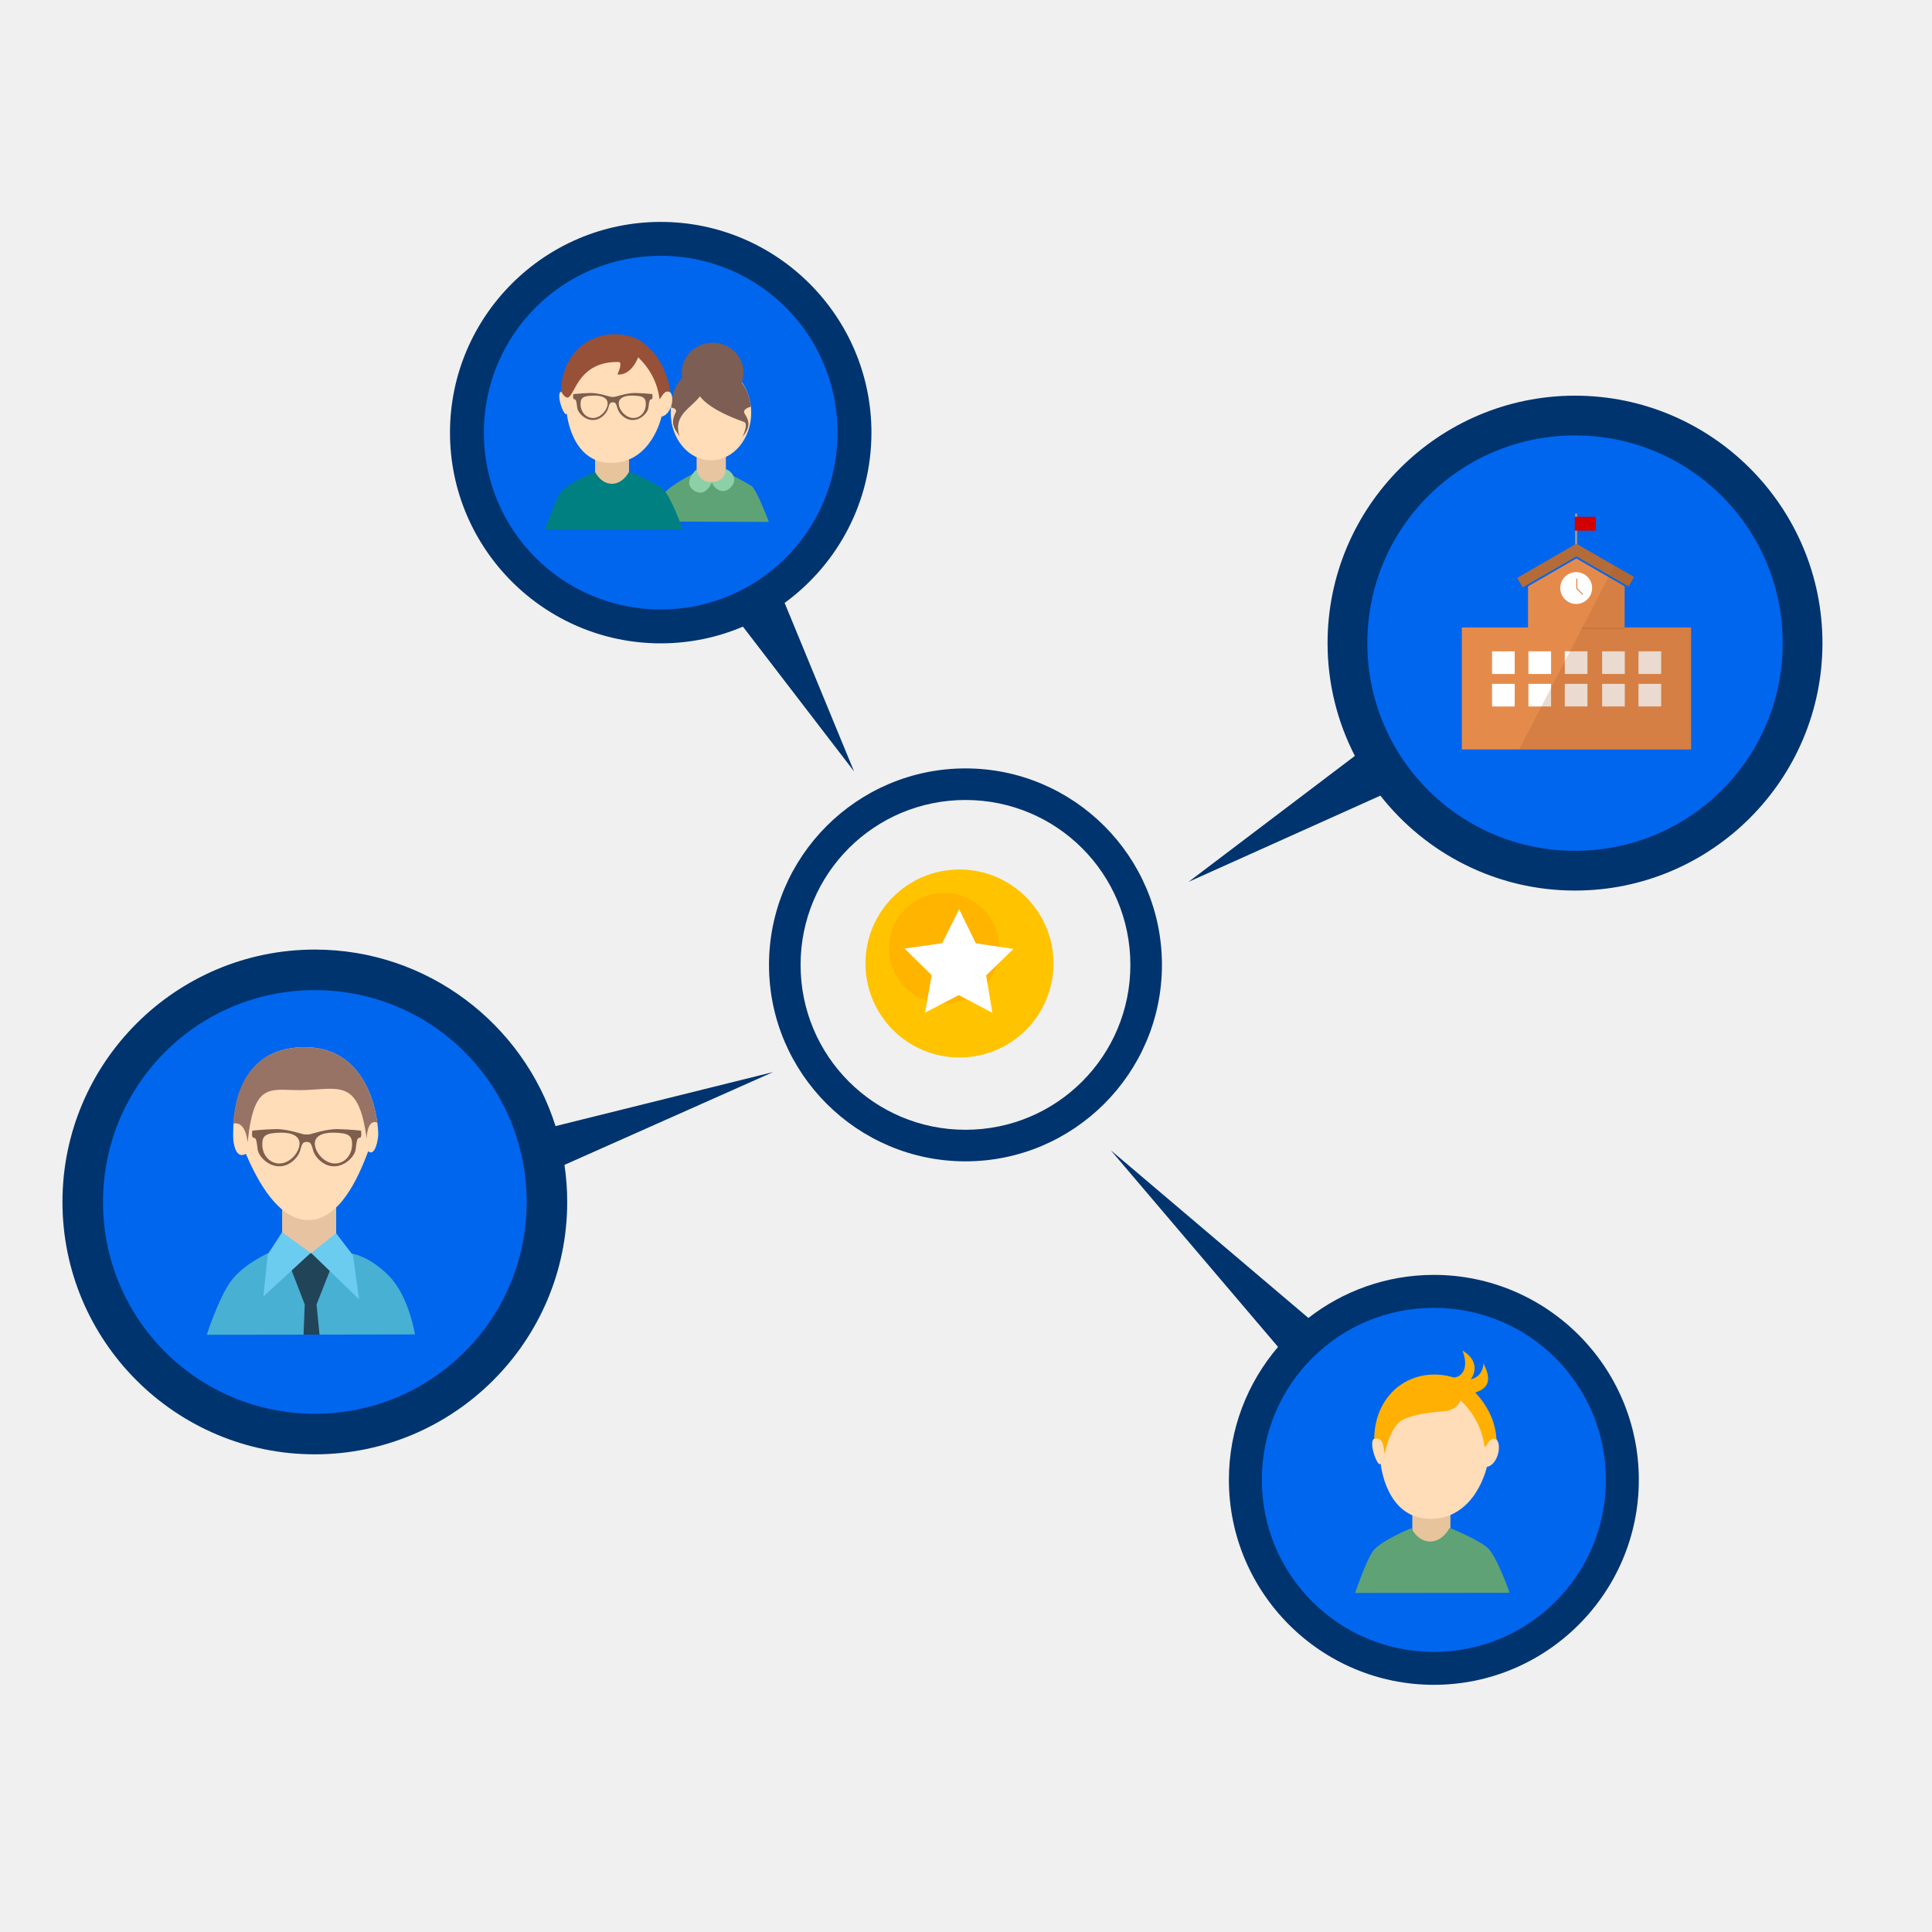
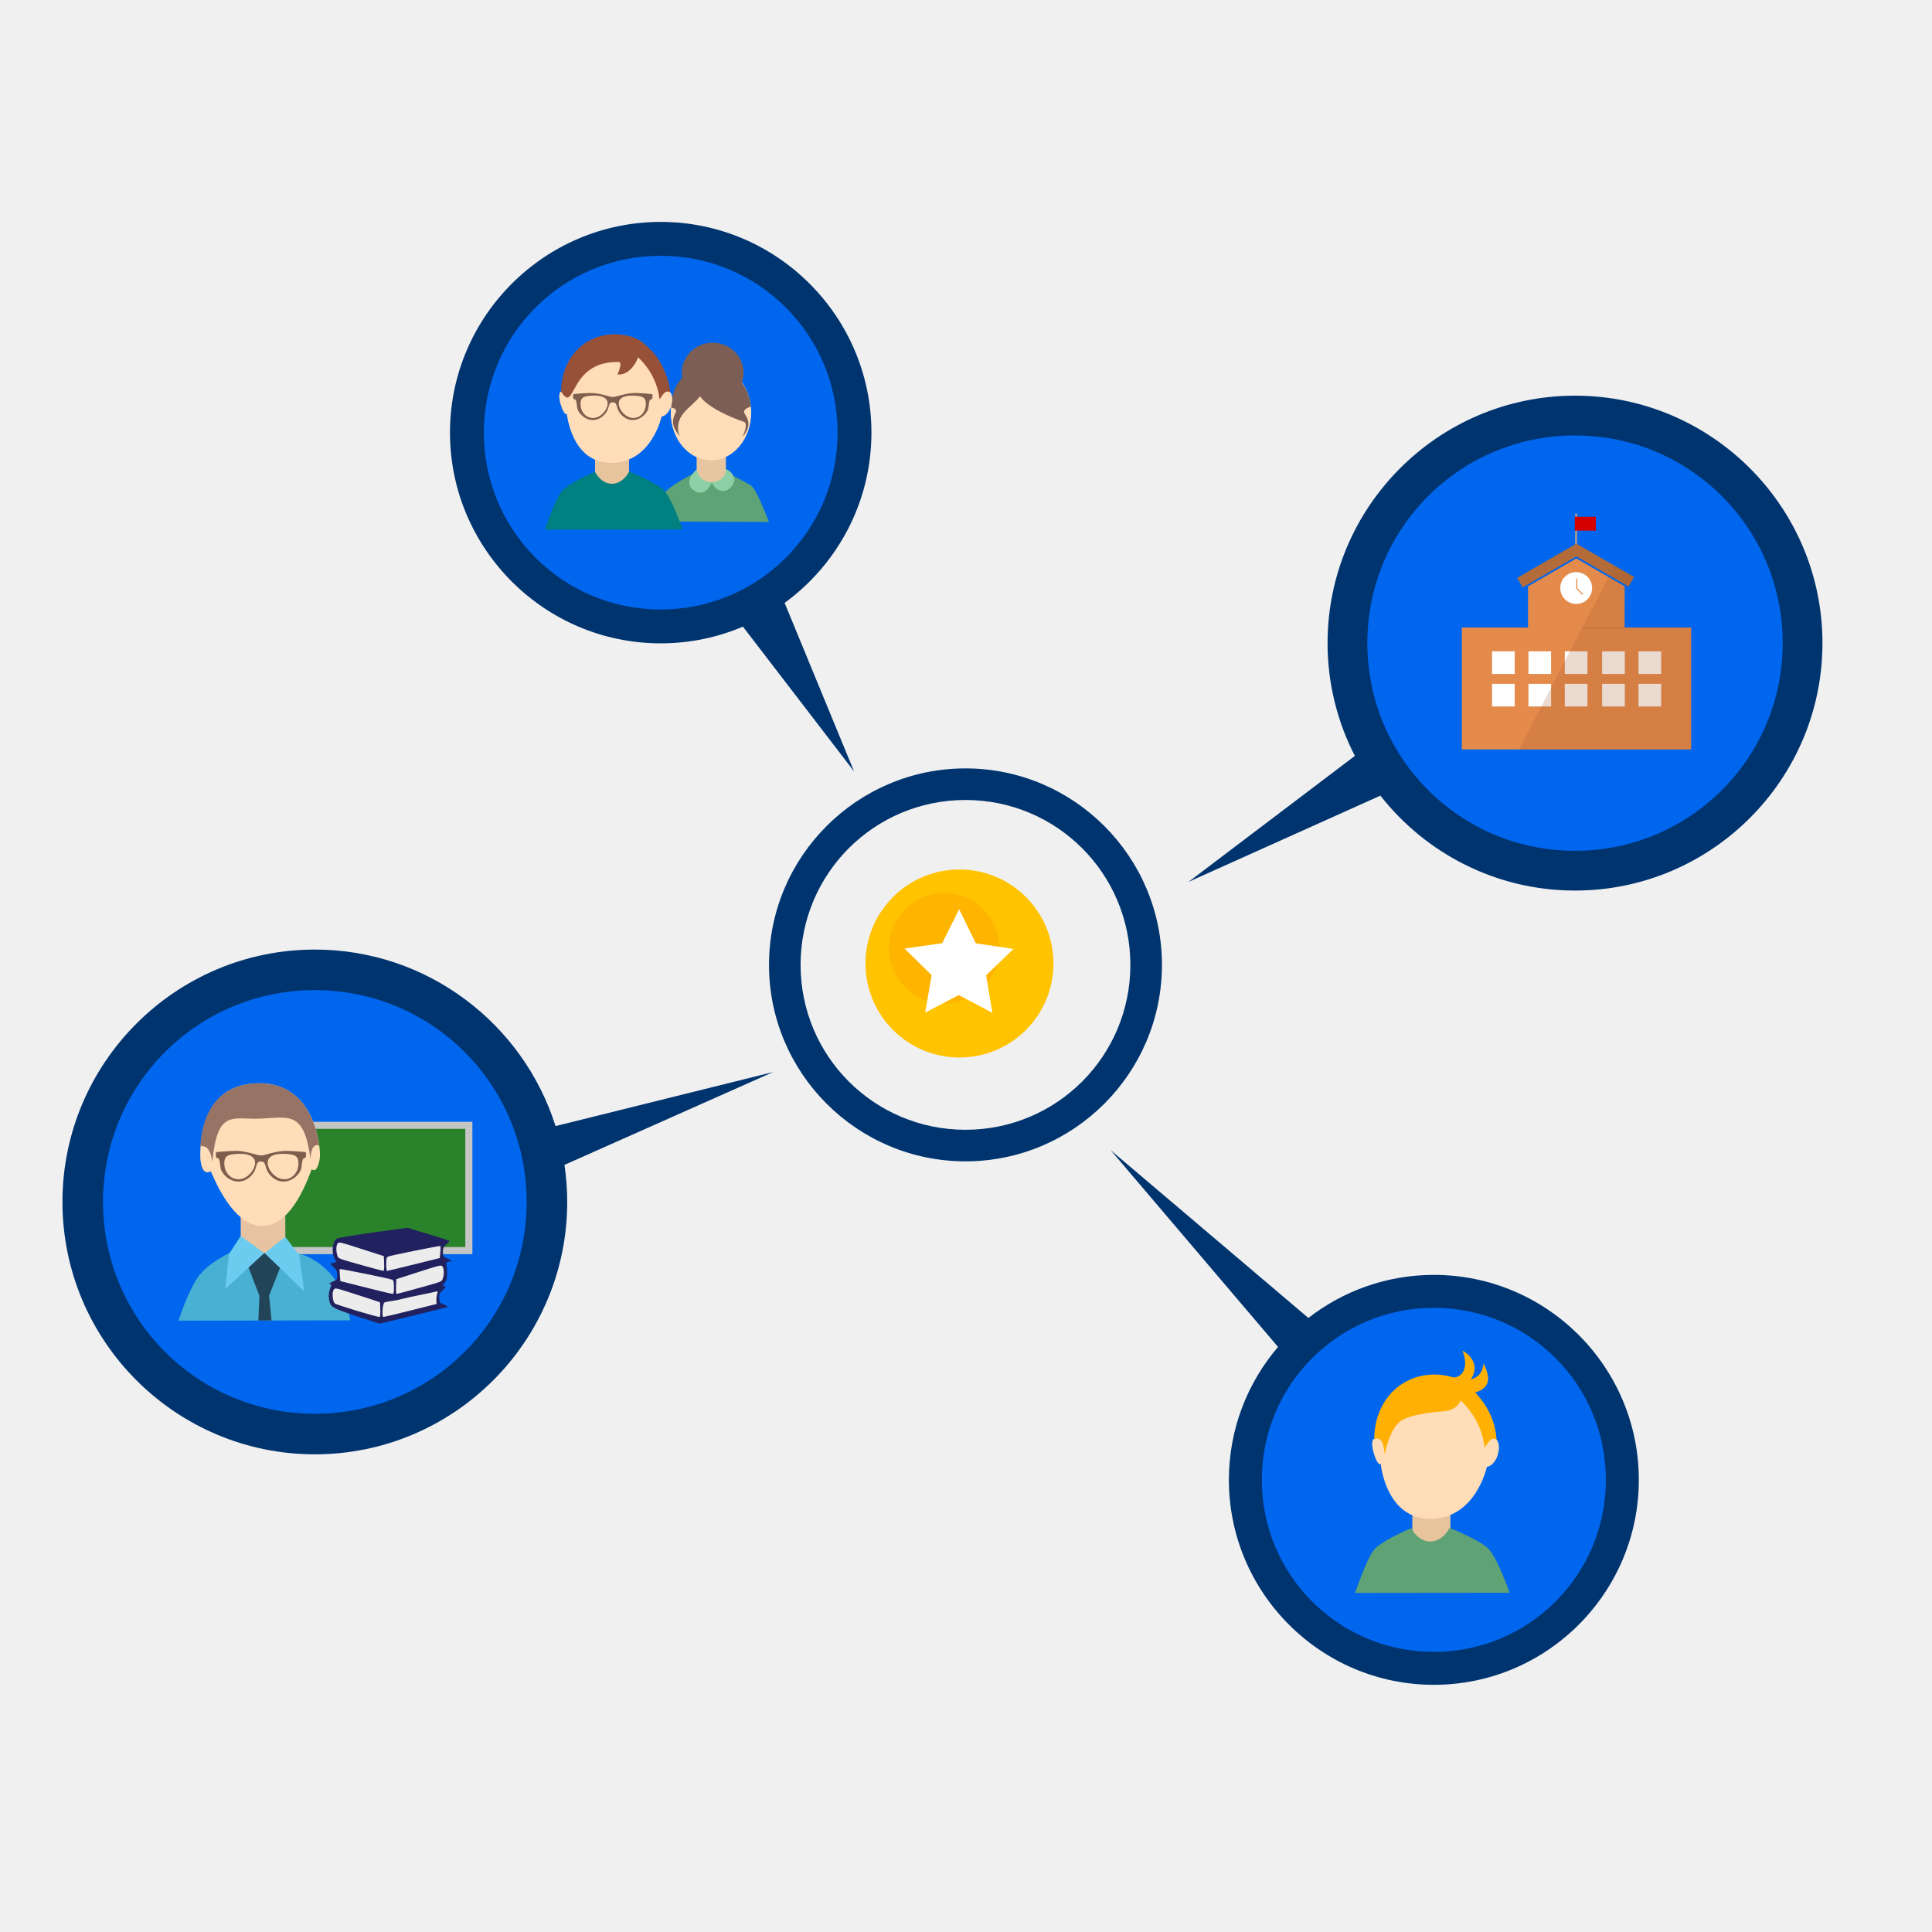
<svg xmlns="http://www.w3.org/2000/svg" width="135mm" height="135mm" viewBox="0 0 478.346 478.346" id="svg2" version="1.1">
  <defs id="defs4">
    <clipPath clipPathUnits="userSpaceOnUse" id="clipPath4437">
      <rect style="fill:#784421;fill-opacity:1;stroke:none;stroke-width:0.1;stroke-linecap:round;stroke-linejoin:miter;stroke-miterlimit:4;stroke-dasharray:none;stroke-dashoffset:0;stroke-opacity:1" id="rect4439" width="16.562" height="27.562" x="51.224" y="578.048" transform="matrix(0.8879701,0.4599011,-0.4599011,0.8879701,0,0)" />
    </clipPath>
    <clipPath clipPathUnits="userSpaceOnUse" id="clipPath4588">
      <path id="path4590" d="m -357.747,409.395 c 0,0 5.568,-17.501 11.667,-25.986 6.099,-8.485 18.915,-14.142 18.915,-14.142 l 40.482,0.619 c 0,0 8.72,1.356 18.12,11.225 9.4,9.87 12.286,28.107 12.286,28.107 z" style="fill:#48b0d3;fill-opacity:1;fill-rule:evenodd;stroke:none;stroke-width:1px;stroke-linecap:butt;stroke-linejoin:miter;stroke-opacity:1" />
    </clipPath>
    <clipPath clipPathUnits="userSpaceOnUse" id="clipPath4611">
      <rect style="fill:#7c5e54;fill-opacity:1;stroke:none;stroke-width:0.1;stroke-linecap:round;stroke-linejoin:miter;stroke-miterlimit:4;stroke-dasharray:none;stroke-dashoffset:0;stroke-opacity:1" id="rect4613" width="103.75" height="47.75" x="-3.5" y="259.862" />
    </clipPath>
  </defs>
  <g id="layer1" transform="translate(-118.7958,-189.5055)">
    <g id="circs">
      <circle transform="translate(118.7958,189.5055)" class="why-cir" r="47" cy="107.346" cx="163" id="path4304" style="fill:#0066ee;fill-opacity:1;stroke:none;stroke-width:0.3;stroke-linecap:round;stroke-linejoin:round;stroke-miterlimit:4;stroke-dasharray:none;stroke-dashoffset:0;stroke-opacity:1" />
      <circle transform="translate(118.7958,189.5055)" class="why-cir" r="59.5" cy="158.846" cx="390.5" id="path4310" style="fill:#0066ee;fill-opacity:1;stroke:none;stroke-width:0.3;stroke-linecap:round;stroke-linejoin:round;stroke-miterlimit:4;stroke-dasharray:none;stroke-dashoffset:0;stroke-opacity:1" />
      <circle transform="translate(118.7958,189.5055)" class="why-cir" r="47" cy="366.346" cx="355" id="path4308" style="fill:#0066ee;fill-opacity:1;stroke:none;stroke-width:0.3;stroke-linecap:round;stroke-linejoin:round;stroke-miterlimit:4;stroke-dasharray:none;stroke-dashoffset:0;stroke-opacity:1" />
      <circle transform="translate(118.7958,189.5055)" class="why-cir" r="54.5" cy="297.846" cx="78.5" id="path4306" style="fill:#0066ee;fill-opacity:1;stroke:none;stroke-width:0.3;stroke-linecap:round;stroke-linejoin:round;stroke-miterlimit:4;stroke-dasharray:none;stroke-dashoffset:0;stroke-opacity:1" />
      <g id="g4279" class="pic why-cir">
        <g transform="matrix(0.317961,0,0,0.317961,280.0767,188.9681)" id="g4623">
          <rect style="fill:#e6c5a0;fill-opacity:1;stroke:none;stroke-width:0.1;stroke-linecap:round;stroke-linejoin:miter;stroke-miterlimit:4;stroke-dasharray:none;stroke-dashoffset:0;stroke-opacity:1" id="rect4615" width="22.804" height="35.002" x="35.216" y="353.564" />
          <ellipse style="fill:#ffddb8;fill-opacity:1;stroke:none;stroke-width:0.1;stroke-linecap:round;stroke-linejoin:miter;stroke-miterlimit:4;stroke-dasharray:none;stroke-dashoffset:0;stroke-opacity:1" id="path4603" cx="46.378" cy="323.001" rx="31.339" ry="37.143" />
          <ellipse style="fill:#7c5e54;fill-opacity:1;stroke:none;stroke-width:0.1;stroke-linecap:round;stroke-linejoin:miter;stroke-miterlimit:4;stroke-dasharray:none;stroke-dashoffset:0;stroke-opacity:1" id="path4605" cx="47.73" cy="291.869" rx="24.042" ry="23.335" clip-path="url(#clipPath4611)" />
          <path style="fill:#7c5e54;fill-opacity:1;fill-rule:evenodd;stroke:none;stroke-width:1px;stroke-linecap:butt;stroke-linejoin:miter;stroke-opacity:1" d="m 70.879,341.897 c 0,0 5.081,-10.33 1.237,-11.667 -28.461,-9.899 -34.295,-19.976 -34.295,-19.976 -7.02,9.424 -21.244,14.624 -15.91,31.289 -2.861,-5.233 -8.224,-8.886 -2.652,-19.445 -0.189,-2.907 -2.426,-2.398 -3.889,-3.182 0,0 -0.93,-30.976 29.875,-30.582 30.806,0.393 32.173,30.052 32.173,30.052 0,0 -4.994,1.149 -5.303,3.889 -0.265,2.344 8.662,8.485 -1.237,19.622 z" id="path4607" />
          <path style="fill:#5ea376;fill-opacity:1;fill-rule:evenodd;stroke:none;stroke-width:1px;stroke-linecap:butt;stroke-linejoin:miter;stroke-opacity:1" d="m 1.562,407.737 c 0,0 4.864,-17.03 8.438,-21.875 C 14.884,379.241 33,370.362 33,370.362 l 6.5,11 7.25,-4.25 12,3 1.177,-9.854 c 0,0 14.073,7.104 18.073,9.854 4,2.75 13.5,28 13.5,28 z" id="path4617" />
          <path style="fill:#8dd0a7;fill-opacity:1;fill-rule:evenodd;stroke:none;stroke-width:1px;stroke-linecap:butt;stroke-linejoin:miter;stroke-opacity:1" d="m 35.216,367.201 c 0,0 1.308,10.235 12.058,9.86 10.75,-0.375 10.729,-10.006 10.729,-10.006 2.538,0.231 10.679,6.944 3.771,14.131 -6.907,7.187 -14.608,-0.944 -14.5,-4.25 0,0 -4.988,13.1 -14.25,6.625 -9.262,-6.475 2.192,-16.36 2.192,-16.36 z" id="path4621" />
        </g>
        <g transform="matrix(1.05573,0,0,1.05573,-29.20281,-71.58857)" id="g4725">
          <g transform="matrix(0.442674,0,0,0.442674,590.4336,294.624)" id="g4698">
            <g id="g4700" transform="translate(-310.5,19.5)">
              <rect y="108.862" x="-391.36" height="27" width="18" id="rect4702" style="fill:#e7c49c;fill-opacity:1;stroke:none;stroke-width:0.1;stroke-linecap:round;stroke-linejoin:miter;stroke-miterlimit:4;stroke-dasharray:none;stroke-dashoffset:0;stroke-opacity:1" />
              <path id="path4704" d="m -382.653,118.862 c 21.331,-0.147 26.5,-24.5 26.5,-24.5 5.338,-1.117 7.298,-10.747 4.309,-13.247 l -16.809,-24.753 -29.75,8.75 -10.652,15.862 c -3.579,0.536 1.431,14.398 2.75,11.75 0,0 2.321,26.285 23.652,26.138 z" style="fill:#ffddb8;fill-opacity:1;fill-rule:evenodd;stroke:none;stroke-width:1px;stroke-linecap:butt;stroke-linejoin:miter;stroke-opacity:1" />
              <path id="path4706" d="m -378.84,65.393 c 2.394,0.106 -0.673,6.622 -0.673,6.622 7.584,0.665 10.996,-9.12 10.996,-9.12 6.251,6.072 10.246,13.375 11.314,22.274 1.634,-1.91 2.716,-5.29 5.657,-3.712 -0.525,-7.222 -4.828,-17.23 -10.076,-22.274 -5.248,-5.044 -5.394,-5.229 -10.076,-7.071 -19.219,-5.849 -37.454,6.963 -37.653,28.991 7.886,12.466 3.549,-16.264 30.513,-15.71 z" style="fill:#975139;fill-opacity:1;fill-rule:evenodd;stroke:none;stroke-width:1px;stroke-linecap:butt;stroke-linejoin:miter;stroke-opacity:1" />
            </g>
            <path style="fill:#008080;fill-opacity:1;fill-rule:evenodd;stroke:none;stroke-width:1px;stroke-linecap:butt;stroke-linejoin:miter;stroke-opacity:1" d="m -701.875,143.112 c 4.51,8.38 13.288,8.534 18.129,-0.153 0,0 13.508,5.477 17.928,9.453 4.42,3.976 10.385,21.217 10.385,21.217 l -72.973,0.077 c 0,0 4.972,-14.755 8.351,-19.652 3.379,-4.897 18.18,-10.942 18.18,-10.942 z" id="path4708" />
          </g>
          <path style="fill:#7e5e4d;fill-opacity:1;fill-rule:evenodd;stroke:none;stroke-width:1px;stroke-linecap:butt;stroke-linejoin:miter;stroke-opacity:1" d="m 278.617,339.477 c -2.011,0.044 -3.979,0.262 -3.979,0.262 0,0 -0.219,1.268 0.262,1.224 0.481,-0.044 0.525,1.049 0.656,2.011 0.143,1.048 1.618,2.754 3.541,2.842 1.924,0.087 3.41,-1.574 3.716,-2.754 0.306,-1.18 0.498,-1.399 1.089,-1.399 0.591,0 0.783,0.219 1.089,1.399 0.306,1.18 1.793,2.842 3.716,2.754 1.924,-0.087 3.399,-1.794 3.541,-2.842 0.131,-0.962 0.175,-2.055 0.656,-2.011 0.481,0.044 0.262,-1.224 0.262,-1.224 0,0 -1.967,-0.219 -3.979,-0.262 -2.011,-0.044 -4.656,0.918 -4.941,0.918 l -0.691,0 c -0.284,0 -2.929,-0.962 -4.941,-0.918 z m 1.013,0.605 c 1.952,0.008 3.156,0.685 3.054,2.018 -0.109,1.422 -1.618,3.148 -3.279,3.235 -1.661,0.087 -2.973,-1.268 -3.061,-3.061 -0.087,-1.793 0.7,-2.099 2.886,-2.186 0.137,-0.005 0.27,-0.008 0.4,-0.007 z m 8.721,0 c 0.13,-3.5e-4 0.264,0.002 0.4,0.007 2.186,0.087 2.973,0.394 2.886,2.186 -0.087,1.793 -1.399,3.148 -3.061,3.061 -1.661,-0.087 -3.17,-1.814 -3.279,-3.235 -0.103,-1.333 1.101,-2.011 3.054,-2.018 z" id="path4564-0" />
        </g>
      </g>
      <g id="g4526" class="pic why-cir">
        <g id="g4460" class="" transform="matrix(2.71644,0,0,2.71644,1124.371,-1142.83)">
          <rect y="547.665" x="-236.943" height="11.112" width="20.898" id="rect4280" style="fill:#e48b4c;fill-opacity:1;stroke:none;stroke-width:25;stroke-linecap:round;stroke-linejoin:round;stroke-miterlimit:4;stroke-dasharray:none;stroke-dashoffset:0;stroke-opacity:1" />
          <g transform="matrix(0.5364224,0,0,0.5364224,-103.871,253.0131)" id="g4294">
            <path style="fill:#e48b4c;fill-opacity:1;fill-rule:evenodd;stroke:none;stroke-width:1px;stroke-linecap:butt;stroke-linejoin:miter;stroke-opacity:1" d="m -228.61,537.56 8.2,4.739 -0.008,7.26 -16.404,0 0.002,-7.26 z" id="path4290" />
          </g>
          <path id="path4301" d="m -226.525,540.804 0,-3.447" style="fill:#999999;fill-rule:evenodd;stroke:#999999;stroke-width:0.2;stroke-linecap:round;stroke-linejoin:miter;stroke-miterlimit:4;stroke-dasharray:none;stroke-opacity:1" />
          <path id="path4299" d="m -231.645,543.575 5.145,-2.97 5.005,2.89" style="fill:none;fill-opacity:0;fill-rule:evenodd;stroke:#b36c39;stroke-width:1px;stroke-linecap:butt;stroke-linejoin:miter;stroke-opacity:1" />
          <rect y="537.675" x="-226.547" height="1.062" width="1.719" id="rect4303" style="fill:#d40000;fill-opacity:1;stroke:#d40000;stroke-width:0.2;stroke-linecap:round;stroke-linejoin:miter;stroke-miterlimit:4;stroke-dasharray:none;stroke-dashoffset:0;stroke-opacity:1" />
          <g transform="translate(0.1875,-0.0625)" id="g4309">
            <circle style="fill:#ffffff;fill-opacity:1;stroke:#e48b4c;stroke-width:0.283;stroke-linecap:round;stroke-linejoin:miter;stroke-miterlimit:4;stroke-dasharray:none;stroke-dashoffset:0;stroke-opacity:1" id="path4305" cx="-226.706" cy="544.13" r="1.592" />
            <path style="fill:none;fill-rule:evenodd;stroke:#e48b4c;stroke-width:0.1;stroke-linecap:butt;stroke-linejoin:miter;stroke-miterlimit:4;stroke-dasharray:none;stroke-opacity:1" d="m -226.65,543.267 0,0.906 0.541,0.541" id="path4307" />
          </g>
          <rect y="549.786" x="-234.237" height="2.166" width="2.166" id="rect4313" style="fill:#ffffff;fill-opacity:1;stroke:#e48b4c;stroke-width:0.1;stroke-linecap:round;stroke-linejoin:miter;stroke-miterlimit:4;stroke-dasharray:none;stroke-dashoffset:0;stroke-opacity:1" />
          <rect style="fill:#ffffff;fill-opacity:1;stroke:#e48b4c;stroke-width:0.1;stroke-linecap:round;stroke-linejoin:miter;stroke-miterlimit:4;stroke-dasharray:none;stroke-dashoffset:0;stroke-opacity:1" id="rect4315" width="2.166" height="2.166" x="-230.922" y="549.786" />
          <rect y="549.786" x="-227.608" height="2.166" width="2.166" id="rect4317" style="fill:#ffffff;fill-opacity:1;stroke:#e48b4c;stroke-width:0.1;stroke-linecap:round;stroke-linejoin:miter;stroke-miterlimit:4;stroke-dasharray:none;stroke-dashoffset:0;stroke-opacity:1" />
          <rect style="fill:#ffffff;fill-opacity:1;stroke:#e48b4c;stroke-width:0.1;stroke-linecap:round;stroke-linejoin:miter;stroke-miterlimit:4;stroke-dasharray:none;stroke-dashoffset:0;stroke-opacity:1" id="rect4319" width="2.166" height="2.166" x="-224.205" y="549.786" />
          <rect y="549.786" x="-220.89" height="2.166" width="2.166" id="rect4321" style="fill:#ffffff;fill-opacity:1;stroke:#e48b4c;stroke-width:0.1;stroke-linecap:round;stroke-linejoin:miter;stroke-miterlimit:4;stroke-dasharray:none;stroke-dashoffset:0;stroke-opacity:1" />
          <rect style="fill:#ffffff;fill-opacity:1;stroke:#e48b4c;stroke-width:0.1;stroke-linecap:round;stroke-linejoin:miter;stroke-miterlimit:4;stroke-dasharray:none;stroke-dashoffset:0;stroke-opacity:1" id="rect4325" width="2.166" height="2.166" x="-234.237" y="552.747" />
          <rect y="552.747" x="-230.922" height="2.166" width="2.166" id="rect4327" style="fill:#ffffff;fill-opacity:1;stroke:#e48b4c;stroke-width:0.1;stroke-linecap:round;stroke-linejoin:miter;stroke-miterlimit:4;stroke-dasharray:none;stroke-dashoffset:0;stroke-opacity:1" />
          <rect style="fill:#ffffff;fill-opacity:1;stroke:#e48b4c;stroke-width:0.1;stroke-linecap:round;stroke-linejoin:miter;stroke-miterlimit:4;stroke-dasharray:none;stroke-dashoffset:0;stroke-opacity:1" id="rect4329" width="2.166" height="2.166" x="-227.608" y="552.747" />
          <rect y="552.747" x="-224.205" height="2.166" width="2.166" id="rect4331" style="fill:#ffffff;fill-opacity:1;stroke:#e48b4c;stroke-width:0.1;stroke-linecap:round;stroke-linejoin:miter;stroke-miterlimit:4;stroke-dasharray:none;stroke-dashoffset:0;stroke-opacity:1" />
          <rect style="fill:#ffffff;fill-opacity:1;stroke:#e48b4c;stroke-width:0.1;stroke-linecap:round;stroke-linejoin:miter;stroke-miterlimit:4;stroke-dasharray:none;stroke-dashoffset:0;stroke-opacity:1" id="rect4333" width="2.166" height="2.166" x="-220.89" y="552.747" />
          <g style="fill:#a05a2c;fill-opacity:0.219" clip-path="url(#clipPath4437)" id="g4368">
            <path id="rect4370" d="m -236.943,547.665 20.898,0 0,11.112 -20.898,0 z" style="fill:#a05a2c;fill-opacity:0.219;stroke:none;stroke-width:25;stroke-linecap:round;stroke-linejoin:round;stroke-miterlimit:4;stroke-dasharray:none;stroke-dashoffset:0;stroke-opacity:1" />
            <g style="fill:#a05a2c;fill-opacity:0.219" transform="matrix(0.5364224,0,0,0.5364224,-103.871,253.0131)" id="g4372">
              <path style="fill:#a05a2c;fill-opacity:0.219;fill-rule:evenodd;stroke:none;stroke-width:1px;stroke-linecap:butt;stroke-linejoin:miter;stroke-opacity:1" d="m -228.61,537.56 8.2,4.739 -0.008,7.26 -16.404,0 0.002,-7.26 z" id="path4374" />
            </g>
            <path id="path4376" d="m -226.5,540.027 -5.395,3.115 0.5,0.865 4.895,-2.826 4.756,2.746 0.5,-0.865 -5.256,-3.035 z" style="color:#000000;font-style:normal;font-variant:normal;font-weight:normal;font-stretch:normal;font-size:medium;line-height:normal;font-family:sans-serif;text-indent:0;text-align:start;text-decoration:none;text-decoration-line:none;text-decoration-style:solid;text-decoration-color:#000000;letter-spacing:normal;word-spacing:normal;text-transform:none;direction:ltr;block-progression:tb;writing-mode:lr-tb;baseline-shift:baseline;text-anchor:start;white-space:normal;clip-rule:nonzero;display:inline;overflow:visible;visibility:visible;opacity:1;isolation:auto;mix-blend-mode:normal;color-interpolation:sRGB;color-interpolation-filters:linearRGB;solid-color:#000000;solid-opacity:1;fill:#a05a2c;fill-opacity:0.219;fill-rule:evenodd;stroke:none;stroke-width:1px;stroke-linecap:butt;stroke-linejoin:miter;stroke-miterlimit:4;stroke-dasharray:none;stroke-dashoffset:0;stroke-opacity:1;color-rendering:auto;image-rendering:auto;shape-rendering:auto;text-rendering:auto;enable-background:accumulate" />
            <path id="path4378" d="m -226.537,537.256 a 0.1,0.1 0 0 0 -0.088,0.102 l 0,3.445 a 0.1,0.1 0 1 0 0.199,0 l 0,-3.445 a 0.1,0.1 0 0 0 -0.111,-0.102 z" style="color:#000000;font-style:normal;font-variant:normal;font-weight:normal;font-stretch:normal;font-size:medium;line-height:normal;font-family:sans-serif;text-indent:0;text-align:start;text-decoration:none;text-decoration-line:none;text-decoration-style:solid;text-decoration-color:#000000;letter-spacing:normal;word-spacing:normal;text-transform:none;direction:ltr;block-progression:tb;writing-mode:lr-tb;baseline-shift:baseline;text-anchor:start;white-space:normal;clip-rule:nonzero;display:inline;overflow:visible;visibility:visible;opacity:1;isolation:auto;mix-blend-mode:normal;color-interpolation:sRGB;color-interpolation-filters:linearRGB;solid-color:#000000;solid-opacity:1;fill:#a05a2c;fill-opacity:0.219;fill-rule:evenodd;stroke:none;stroke-width:0.2;stroke-linecap:round;stroke-linejoin:miter;stroke-miterlimit:4;stroke-dasharray:none;stroke-dashoffset:0;stroke-opacity:1;color-rendering:auto;image-rendering:auto;shape-rendering:auto;text-rendering:auto;enable-background:accumulate" />
            <path id="rect4380" d="m -226.547,537.675 1.719,0 0,1.062 -1.719,0 z" style="fill:#a05a2c;fill-opacity:0.219;stroke:#e48b4c;stroke-width:0.2;stroke-linecap:round;stroke-linejoin:miter;stroke-miterlimit:4;stroke-dasharray:none;stroke-dashoffset:0;stroke-opacity:1" />
            <g style="fill:#a05a2c;fill-opacity:0.219" transform="translate(0.1875,-0.0625)" id="g4382">
              <path id="circle4384" d="m -225.115,544.13 a 1.592,1.592 0 0 1 -1.592,1.592 1.592,1.592 0 0 1 -1.592,-1.592 1.592,1.592 0 0 1 1.592,-1.592 1.592,1.592 0 0 1 1.592,1.592 z" style="fill:#a05a2c;fill-opacity:0.219;stroke:#e48b4c;stroke-width:0.283;stroke-linecap:round;stroke-linejoin:miter;stroke-miterlimit:4;stroke-dasharray:none;stroke-dashoffset:0;stroke-opacity:1" />
              <path style="fill:#a05a2c;fill-opacity:0.219;fill-rule:evenodd;stroke:#e48b4c;stroke-width:0.1;stroke-linecap:butt;stroke-linejoin:miter;stroke-miterlimit:4;stroke-dasharray:none;stroke-opacity:1" d="m -226.65,543.267 0,0.906 0.541,0.541" id="path4386" />
            </g>
            <path id="rect4388" d="m -234.237,549.786 2.166,0 0,2.166 -2.166,0 z" style="fill:#a05a2c;fill-opacity:0.219;stroke:#e48b4c;stroke-width:0.1;stroke-linecap:round;stroke-linejoin:miter;stroke-miterlimit:4;stroke-dasharray:none;stroke-dashoffset:0;stroke-opacity:1" />
            <path id="rect4390" d="m -230.922,549.786 2.166,0 0,2.166 -2.166,0 z" style="fill:#a05a2c;fill-opacity:0.219;stroke:#e48b4c;stroke-width:0.1;stroke-linecap:round;stroke-linejoin:miter;stroke-miterlimit:4;stroke-dasharray:none;stroke-dashoffset:0;stroke-opacity:1" />
            <path id="rect4398" d="m -234.237,552.747 2.166,0 0,2.166 -2.166,0 z" style="fill:#a05a2c;fill-opacity:0.219;stroke:#e48b4c;stroke-width:0.1;stroke-linecap:round;stroke-linejoin:miter;stroke-miterlimit:4;stroke-dasharray:none;stroke-dashoffset:0;stroke-opacity:1" />
          </g>
        </g>
      </g>
      <g id="g4674" class="pic why-cir">
        <g transform="matrix(0.5241426,0,0,0.5241426,673.5987,503.2562)" id="g4667">
          <rect style="fill:#e7c49c;fill-opacity:1;stroke:none;stroke-width:0.1;stroke-linecap:round;stroke-linejoin:miter;stroke-miterlimit:4;stroke-dasharray:none;stroke-dashoffset:0;stroke-opacity:1" id="rect4661" width="18" height="27" x="-391.36" y="108.862" />
          <path style="fill:#ffddb8;fill-opacity:1;fill-rule:evenodd;stroke:none;stroke-width:1px;stroke-linecap:butt;stroke-linejoin:miter;stroke-opacity:1" d="m -382.653,118.862 c 21.331,-0.147 26.5,-24.5 26.5,-24.5 5.338,-1.117 7.298,-10.747 4.309,-13.247 l -16.809,-24.753 -29.75,8.75 -10.652,15.862 c -3.579,0.536 1.431,14.398 2.75,11.75 0,0 2.321,26.285 23.652,26.138 z" id="path4663" />
          <path style="fill:#ffb002;fill-opacity:1;fill-rule:evenodd;stroke:none;stroke-width:1px;stroke-linecap:butt;stroke-linejoin:miter;stroke-opacity:1" d="m -404.403,88.351 c 0,0 2.298,-13.081 8.485,-16.263 6.187,-3.182 16.29,-3.756 19.799,-4.066 6.01,-0.53 7.601,-5.127 7.601,-5.127 6.251,6.072 10.246,13.375 11.314,22.274 1.634,-1.91 2.716,-5.29 5.657,-3.712 -0.525,-7.222 -2.978,-14.582 -10.076,-22.274 7.706,-2.367 6.94,-7.68 3.889,-13.789 -0.307,4.231 -2.405,6.67 -6.01,7.601 0,0 6.01,-7.601 -3.889,-13.612 3.013,7.948 0.061,12.363 -4.066,12.728 -19.219,-5.849 -37.454,6.963 -37.653,28.991 4.223,-1.122 4.358,3.377 4.95,7.248 z" id="path4665" />
        </g>
        <path id="path4672" d="m -701.875,143.112 c 4.51,8.38 13.288,8.534 18.129,-0.153 0,0 13.508,5.477 17.928,9.453 4.42,3.976 10.385,21.217 10.385,21.217 l -72.973,0.077 c 0,0 4.972,-14.755 8.351,-19.652 3.379,-4.897 18.18,-10.942 18.18,-10.942 z" style="fill:#5fa276;fill-opacity:1;fill-rule:evenodd;stroke:none;stroke-width:1px;stroke-linecap:butt;stroke-linejoin:miter;stroke-opacity:1" transform="matrix(0.5241426,0,0,0.5241426,836.0987,492.8562)" />
      </g>
      <g id="g4561" class="pic why-cir">
        <g id="g4592" transform="matrix(0.5080446,0,0,0.5080446,351.7428,311.9988)" class="">
-           <rect y="347.554" x="-321.026" height="27.931" width="26.34" id="rect4578" style="fill:#e8c3a2;fill-opacity:1;stroke:none;stroke-width:0.1;stroke-linecap:round;stroke-linejoin:miter;stroke-miterlimit:4;stroke-dasharray:none;stroke-dashoffset:0;stroke-opacity:1" />
+           <rect style="opacity:1;fill:#2a822a;fill-opacity:1;stroke:#c5c5c5;stroke-width:3.449;stroke-linecap:round;stroke-linejoin:miter;stroke-miterlimit:4;stroke-dasharray:none;stroke-dashoffset:0;stroke-opacity:1" id="rect4224" width="92.06" height="61.048" x="-322.088" y="307.313" rx="0" ry="0" />
+           <rect y="351.461" x="-341.216" height="23.054" width="21.741" id="rect4578" style="fill:#e8c3a2;fill-opacity:1;stroke:none;stroke-width:0.1;stroke-linecap:round;stroke-linejoin:miter;stroke-miterlimit:4;stroke-dasharray:none;stroke-dashoffset:0;stroke-opacity:1" />
          <g transform="translate(-164.5791,1.414214)" id="g4572">
            <g id="g4560" transform="translate(82.73149,-3.535534)">
-               <path id="path4553" d="m -226.421,355.612 c 14.936,-0.005 24.148,-19.921 29.171,-33.535 3.447,2.936 4.993,-6.088 4.917,-8.642 -0.316,-10.616 -5.771,-42.716 -36.77,-42.073 -30.998,0.643 -34.1,30.016 -33.941,43.487 0.042,3.563 1.293,11.285 6.21,8.465 5.667,13.386 15.947,32.302 30.413,32.297 z" style="fill:#ffddb8;fill-opacity:1;fill-rule:evenodd;stroke:none;stroke-width:1px;stroke-linecap:butt;stroke-linejoin:miter;stroke-opacity:1" />
-               <path id="path4555" d="m -229.104,271.363 c -26.772,0.555 -33.091,22.46 -33.898,37.16 l 0.488,-0.037 c 3.638,-0.338 5.731,2.931 6.541,9.191 3.181,-31.484 11.88,-24.694 28.639,-25.455 16.759,-0.761 25.554,-4.643 29.344,23.688 0.022,-0.332 0.182,-9.718 5.188,-7.818 -1.791,-13.342 -9.475,-37.285 -36.301,-36.729 z" style="fill:#977366;fill-opacity:1;fill-rule:evenodd;stroke:none;stroke-width:1px;stroke-linecap:butt;stroke-linejoin:miter;stroke-opacity:1" />
+               <path id="path4553" d="m -248.837,358.483 c 12.328,-0.004 19.932,-16.443 24.078,-27.68 2.845,2.423 4.121,-5.025 4.058,-7.133 -0.261,-8.763 -4.764,-35.258 -30.35,-34.728 -25.587,0.531 -28.147,24.776 -28.016,35.895 0.035,2.941 1.067,9.315 5.126,6.987 4.678,11.049 13.163,26.663 25.103,26.658 z" style="fill:#ffddb8;fill-opacity:1;fill-rule:evenodd;stroke:none;stroke-width:1px;stroke-linecap:butt;stroke-linejoin:miter;stroke-opacity:1" />
+               <path id="path4555" d="m -251.052,288.943 c -22.098,0.458 -27.314,18.538 -27.98,30.673 l 0.403,-0.031 c 3.003,-0.279 4.73,2.419 5.399,7.587 2.626,-25.987 9.806,-20.383 23.639,-21.011 13.833,-0.628 21.093,-3.833 24.221,19.552 0.018,-0.274 0.15,-8.022 4.282,-6.453 -1.478,-11.013 -7.821,-30.776 -29.963,-30.316 z" style="fill:#977366;fill-opacity:1;fill-rule:evenodd;stroke:none;stroke-width:1px;stroke-linecap:butt;stroke-linejoin:miter;stroke-opacity:1" />
            </g>
-             <path style="fill:#7e5e4d;fill-opacity:1;fill-rule:evenodd;stroke:none;stroke-width:1px;stroke-linecap:butt;stroke-linejoin:miter;stroke-opacity:1" d="m -159.602,307.736 c -5.75,0.125 -11.375,0.75 -11.375,0.75 0,0 -0.625,3.625 0.75,3.5 1.375,-0.125 1.5,3 1.875,5.75 0.408,2.996 4.625,7.875 10.125,8.125 5.5,0.25 9.75,-4.5 10.625,-7.875 0.875,-3.375 1.424,-4 3.113,-4 1.69,0 2.238,0.625 3.113,4 0.875,3.375 5.125,8.125 10.625,7.875 5.5,-0.25 9.717,-5.129 10.125,-8.125 0.375,-2.75 0.5,-5.875 1.875,-5.75 1.375,0.125 0.75,-3.5 0.75,-3.5 0,0 -5.625,-0.625 -11.375,-0.75 -5.75,-0.125 -13.312,2.625 -14.125,2.625 l -1.977,0 c -0.812,0 -8.375,-2.75 -14.125,-2.625 z m 2.896,1.73 c 5.581,0.021 9.024,1.959 8.73,5.77 -0.313,4.065 -4.625,9 -9.375,9.25 -4.75,0.25 -8.5,-3.625 -8.75,-8.75 -0.25,-5.125 2,-6 8.25,-6.25 0.391,-0.015 0.772,-0.021 1.145,-0.019 z m 24.934,0 c 0.372,-10e-4 0.754,0.004 1.145,0.019 6.25,0.25 8.5,1.125 8.25,6.25 -0.25,5.125 -4,9 -8.75,8.75 -4.75,-0.25 -9.062,-5.185 -9.375,-9.25 -0.293,-3.811 3.149,-5.748 8.73,-5.77 z" id="path4564" />
+             <path style="fill:#7e5e4d;fill-opacity:1;fill-rule:evenodd;stroke:none;stroke-width:1px;stroke-linecap:butt;stroke-linejoin:miter;stroke-opacity:1" d="m -179.24,318.348 c -4.746,0.103 -9.389,0.619 -9.389,0.619 0,0 -0.516,2.992 0.619,2.889 1.135,-0.103 1.238,2.476 1.548,4.746 0.337,2.473 3.818,6.5 8.357,6.707 4.54,0.206 8.048,-3.714 8.77,-6.5 0.722,-2.786 1.175,-3.302 2.57,-3.302 1.395,0 1.848,0.516 2.57,3.302 0.722,2.786 4.23,6.707 8.77,6.5 4.54,-0.206 8.02,-4.234 8.357,-6.707 0.31,-2.27 0.413,-4.849 1.548,-4.746 1.135,0.103 0.619,-2.889 0.619,-2.889 0,0 -4.643,-0.516 -9.389,-0.619 -4.746,-0.103 -10.988,2.167 -11.659,2.167 l -1.631,0 c -0.671,0 -6.913,-2.27 -11.659,-2.167 z m 2.391,1.428 c 4.607,0.018 7.448,1.617 7.206,4.762 -0.258,3.355 -3.818,7.429 -7.738,7.635 -3.921,0.206 -7.016,-2.992 -7.222,-7.222 -0.206,-4.23 1.651,-4.952 6.81,-5.159 0.322,-0.013 0.638,-0.017 0.945,-0.016 z m 20.581,0 c 0.307,-8.3e-4 0.622,0.003 0.945,0.016 5.159,0.206 7.016,0.929 6.81,5.159 -0.206,4.23 -3.302,7.429 -7.222,7.222 -3.921,-0.206 -7.48,-4.28 -7.738,-7.635 -0.242,-3.146 2.599,-4.745 7.206,-4.762 z" id="path4564" />
          </g>
-           <path id="path4580" d="m -357.747,409.395 c 0,0 5.568,-17.501 11.667,-25.986 6.099,-8.485 18.915,-14.142 18.915,-14.142 l 40.482,0.619 c 0,0 8.72,1.356 18.12,11.225 9.4,9.87 12.286,28.107 12.286,28.107 z" style="fill:#48b0d3;fill-opacity:1;fill-rule:evenodd;stroke:none;stroke-width:1px;stroke-linecap:butt;stroke-linejoin:miter;stroke-opacity:1" />
-           <path clip-path="url(#clipPath4588)" id="path4584" d="m -302.75,409.862 -1.5,-15.25 9.75,-24.75 -25.25,-0.5 9.75,25.25 -0.75,18.75 z" style="fill:#224459;fill-opacity:1;fill-rule:evenodd;stroke:none;stroke-width:1px;stroke-linecap:butt;stroke-linejoin:miter;stroke-opacity:1" />
-           <path id="path4582" d="m -328,370.143 -2.174,20.616 23.174,-21.366 23.5,22.75 -3,-21.5 -8.235,-10.75 -12.222,9.722 -14.088,-10.222 z" style="fill:#6bccef;fill-opacity:1;fill-rule:evenodd;stroke:none;stroke-width:1px;stroke-linecap:butt;stroke-linejoin:miter;stroke-opacity:1" />
+           <path id="path4580" d="m -371.525,402.506 c 0,0 4.596,-14.446 9.63,-21.449 5.034,-7.004 15.613,-11.673 15.613,-11.673 l 33.414,0.511 c 0,0 7.198,1.119 14.956,9.266 7.759,8.147 10.141,23.2 10.141,23.2 z" style="fill:#48b0d3;fill-opacity:1;fill-rule:evenodd;stroke:none;stroke-width:1px;stroke-linecap:butt;stroke-linejoin:miter;stroke-opacity:1" />
+           <path clip-path="url(#clipPath4588)" id="path4584" d="m -302.75,409.862 -1.5,-15.25 9.75,-24.75 -25.25,-0.5 9.75,25.25 -0.75,18.75 z" style="fill:#224459;fill-opacity:1;fill-rule:evenodd;stroke:none;stroke-width:1px;stroke-linecap:butt;stroke-linejoin:miter;stroke-opacity:1" transform="matrix(0.8254163,0,0,0.8254163,-76.23504,64.58456)" />
+           <path id="path4582" d="m -346.972,370.106 -1.795,17.017 19.128,-17.636 19.397,18.778 -2.476,-17.746 -6.797,-8.873 -10.088,8.025 -11.629,-8.438 z" style="fill:#6bccef;fill-opacity:1;fill-rule:evenodd;stroke:none;stroke-width:1px;stroke-linecap:butt;stroke-linejoin:miter;stroke-opacity:1" />
+           <g id="g4242" transform="translate(-62,-2)">
+             <path id="path4240" d="m -235.345,396.237 24.739,8.046 28.462,-6.485 c -0.789,-2.882 -1.463,-5.764 0,-8.647 l 3.122,-6.965 -2.282,-9.007 0.12,-7.446 -50.799,-0.36 -1.441,4.564 2.042,7.446 -0.961,9.968 -2.642,1.321 z" style="fill:#ececec;fill-rule:evenodd;stroke:none;stroke-width:1px;stroke-linecap:butt;stroke-linejoin:miter;stroke-opacity:1" />
+             <path id="path4238" d="m -222.738,402.299 c -12.198,-4.016 -12.846,-4.418 -13.432,-8.329 -0.3,-2.003 0.019,-4.134 0.945,-6.299 0.231,-0.539 0.071,-0.84 -0.521,-0.978 -0.61,-0.143 -0.22,-0.484 1.37,-1.194 2.193,-0.98 2.223,-1.024 2.223,-3.179 0,-1.89 -0.221,-2.393 -1.638,-3.729 -0.901,-0.85 -1.638,-1.648 -1.638,-1.773 0,-0.125 0.632,-0.367 1.404,-0.537 1.626,-0.357 1.636,-0.382 0.687,-1.829 -1.774,-2.707 -1.234,-8.482 0.924,-9.897 0.66,-0.433 7.337,-1.567 17.726,-3.012 l 16.667,-2.317 10.197,3.083 c 5.608,1.696 10.275,3.154 10.37,3.24 0.095,0.086 -0.589,0.876 -1.521,1.755 -1.477,1.393 -1.694,1.878 -1.694,3.783 0,2.155 0.03,2.198 2.223,3.172 l 2.223,0.987 -1.555,0.478 c -1.314,0.404 -1.499,0.629 -1.192,1.453 0.2,0.537 0.367,2.388 0.371,4.115 0.007,2.517 -0.198,3.418 -1.031,4.544 -1.227,1.659 -1.271,1.911 -0.337,1.911 1.043,0 0.875,0.368 -0.963,2.101 -1.517,1.431 -1.652,1.768 -1.521,3.793 0.13,2.006 0.281,2.267 1.548,2.673 1.459,0.468 2.717,1.274 2.433,1.558 -0.189,0.189 -32.858,8.152 -33.138,8.078 -0.102,-0.027 -5.11,-1.671 -11.129,-3.653 z m 11.549,-3.161 -0.137,-3.587 -4.68,-1.569 c -2.574,-0.863 -7.495,-2.451 -10.935,-3.529 -6.133,-1.921 -6.268,-1.942 -6.941,-1.045 -0.916,1.221 -0.59,5.582 0.498,6.671 0.668,0.669 19.885,6.519 21.727,6.614 0.456,0.024 0.571,-0.853 0.468,-3.555 z m 14.836,0.386 12.633,-3.174 -0.127,-1.61 c -0.07,-0.885 0.078,-2.305 0.329,-3.154 0.399,-1.351 0.357,-1.513 -0.337,-1.294 -0.436,0.138 -3.952,0.887 -7.814,1.666 -3.861,0.779 -8.074,1.71 -9.361,2.068 -1.287,0.358 -3.5,0.786 -4.918,0.951 -1.418,0.164 -2.866,0.477 -3.218,0.694 -0.929,0.574 -1.36,7.059 -0.468,7.041 0.356,-0.007 6.333,-1.442 13.281,-3.187 z m -8.186,-11.292 c 0,-2.634 -0.157,-3.339 -0.819,-3.675 -1.058,-0.537 -25.32,-5.461 -25.588,-5.193 -0.112,0.112 -0.088,1.475 0.053,3.029 l 0.256,2.826 12.229,3.091 c 6.726,1.7 12.598,3.111 13.048,3.136 0.706,0.039 0.819,-0.405 0.819,-3.215 z m 11.03,0.665 c 12.941,-3.599 12.22,-3.318 12.802,-4.988 0.701,-2.01 0.632,-4.703 -0.148,-5.769 -0.631,-0.863 -1.026,-0.774 -11.584,2.622 l -10.93,3.515 -0.137,3.607 c -0.075,1.984 0.044,3.607 0.266,3.607 0.221,0 4.6,-1.168 9.731,-2.595 z m -15.808,-12.238 -0.137,-3.6 -10.932,-3.521 c -10.55,-3.398 -10.955,-3.49 -11.584,-2.629 -0.782,1.069 -0.846,3.761 -0.138,5.792 0.574,1.646 -0.392,1.277 13.761,5.259 4.376,1.231 8.229,2.252 8.561,2.269 0.456,0.023 0.571,-0.856 0.468,-3.569 z m 14.433,0.475 12.697,-3.148 0.256,-2.826 c 0.141,-1.554 0.164,-2.918 0.052,-3.03 -0.257,-0.257 -23.922,4.52 -25.352,5.117 -0.95,0.397 -1.053,0.76 -1.053,3.726 0,1.807 0.158,3.292 0.351,3.298 0.193,0.007 6.065,-1.405 13.048,-3.137 z" style="fill:#21215f;fill-opacity:1" />
+           </g>
        </g>
      </g>
      <g transform="translate(0.39991,0)" id="circs-no-fill">
        <path style="fill:#00346f;fill-opacity:1;fill-rule:evenodd;stroke:none;stroke-width:1px;stroke-linecap:butt;stroke-linejoin:miter;stroke-opacity:1" d="m 357.439,379.756 c -26.819,0 -48.645,21.826 -48.645,48.645 0,26.819 21.826,48.643 48.645,48.643 26.819,0 48.643,-21.824 48.643,-48.643 0,-26.819 -21.824,-48.645 -48.643,-48.645 z m 0,7.819 c 22.594,0 40.826,18.232 40.826,40.826 0,22.594 -18.232,40.826 -40.826,40.826 -22.594,0 -40.826,-18.232 -40.826,-40.826 0,-22.594 18.232,-40.826 40.826,-40.826 z" id="path4277" />
        <path id="parents-cir" d="m 281.983,244.449 c -28.764,0 -52.174,23.408 -52.174,52.172 0,28.764 23.41,52.172 52.174,52.172 7.218,0 14.098,-1.475 20.356,-4.138 l 27.511,35.842 -17.189,-41.717 c 13.014,-9.497 21.494,-24.854 21.494,-42.16 0,-28.764 -23.408,-52.172 -52.172,-52.172 z m 0,8.385 c 24.233,0 43.787,19.555 43.787,43.787 0,24.233 -19.555,43.787 -43.787,43.787 -24.233,0 -43.789,-19.555 -43.789,-43.787 0,-24.233 19.556,-43.787 43.789,-43.787 z" style="fill:#00346f;fill-opacity:1;fill-rule:evenodd;stroke:none;stroke-width:1px;stroke-linecap:butt;stroke-linejoin:miter;stroke-opacity:1" class="why-cir" />
        <path id="ins-cir" d="m 508.354,287.47 c -33.778,0 -61.266,27.488 -61.266,61.266 0,10.054 2.449,19.543 6.761,27.923 l -41.178,31.189 47.496,-21.349 c 11.227,14.293 28.647,23.501 48.187,23.501 33.778,0 61.266,-27.486 61.266,-61.264 0,-33.778 -27.488,-61.266 -61.266,-61.266 z m 0,9.847 c 28.456,0 51.419,22.963 51.419,51.419 0,28.456 -22.963,51.419 -51.419,51.419 -28.456,0 -51.419,-22.963 -51.419,-51.419 0,-28.456 22.963,-51.419 51.419,-51.419 z" style="fill:#00346f;fill-opacity:1;fill-rule:evenodd;stroke:none;stroke-width:1px;stroke-linecap:butt;stroke-linejoin:miter;stroke-opacity:1" class="why-cir" />
        <path id="student-cir" d="m 393.407,474.294 41.421,48.697 c -7.579,8.869 -12.17,20.362 -12.17,32.912 0,27.979 22.77,50.747 50.749,50.747 27.979,0 50.747,-22.768 50.747,-50.747 0,-27.979 -22.768,-50.747 -50.747,-50.747 -11.696,0 -22.474,3.989 -31.066,10.663 z m 80,39.019 c 23.571,0 42.59,19.02 42.59,42.59 0,23.571 -19.02,42.592 -42.59,42.592 -23.571,0 -42.592,-19.021 -42.592,-42.592 0,-23.571 19.021,-42.59 42.592,-42.59 z" style="fill:#00346f;fill-opacity:1;fill-rule:evenodd;stroke:none;stroke-width:1px;stroke-linecap:butt;stroke-linejoin:miter;stroke-opacity:1" class="why-cir" />
        <path id="teacher-cir" d="m 196.346,424.61 c -34.451,0 -62.487,28.036 -62.487,62.487 0,34.451 28.036,62.487 62.487,62.487 34.451,0 62.487,-28.036 62.487,-62.487 0,-3.118 -0.238,-6.182 -0.681,-9.179 l 51.669,-22.982 -53.879,13.38 c -7.994,-25.303 -31.687,-43.706 -59.596,-43.706 z m 0,10.042 c 29.023,0 52.445,23.421 52.445,52.445 0,29.023 -23.421,52.443 -52.445,52.443 -29.023,0 -52.443,-23.42 -52.443,-52.443 0,-29.023 23.42,-52.445 52.443,-52.445 z" style="fill:#00346f;fill-opacity:1;fill-rule:evenodd;stroke:none;stroke-width:1px;stroke-linecap:butt;stroke-linejoin:miter;stroke-opacity:1" class="why-cir" />
      </g>
    </g>
    <g id="g4233" />
    <g id="g4740" transform="matrix(0.2909375,0,0,0.2909375,376.1363,324.9633)" class="">
      <circle r="80" cy="354.362" cx="-68" id="path4734" style="fill:#ffc300;fill-opacity:1;stroke:none;stroke-width:0.1;stroke-linecap:round;stroke-linejoin:miter;stroke-miterlimit:4;stroke-dasharray:none;stroke-dashoffset:0;stroke-opacity:1" />
      <circle r="47" cy="341.362" cx="-81" id="path4736" style="fill:#ffa400;fill-opacity:0.474;stroke:none;stroke-width:0.1;stroke-linecap:round;stroke-linejoin:miter;stroke-miterlimit:4;stroke-dasharray:none;stroke-dashoffset:0;stroke-opacity:1" />
      <path d="m -39.975,396.362 -28.579,-15.154 -28.685,14.952 5.581,-31.863 -23.084,-22.661 32.028,-4.538 14.419,-28.957 14.213,29.058 31.995,4.765 -23.244,22.497 z" id="path4738" style="fill:#ffffff;fill-opacity:1;stroke:none;stroke-width:0.1;stroke-linecap:round;stroke-linejoin:miter;stroke-miterlimit:4;stroke-dasharray:none;stroke-dashoffset:0;stroke-opacity:1" />
    </g>
  </g>
</svg>
